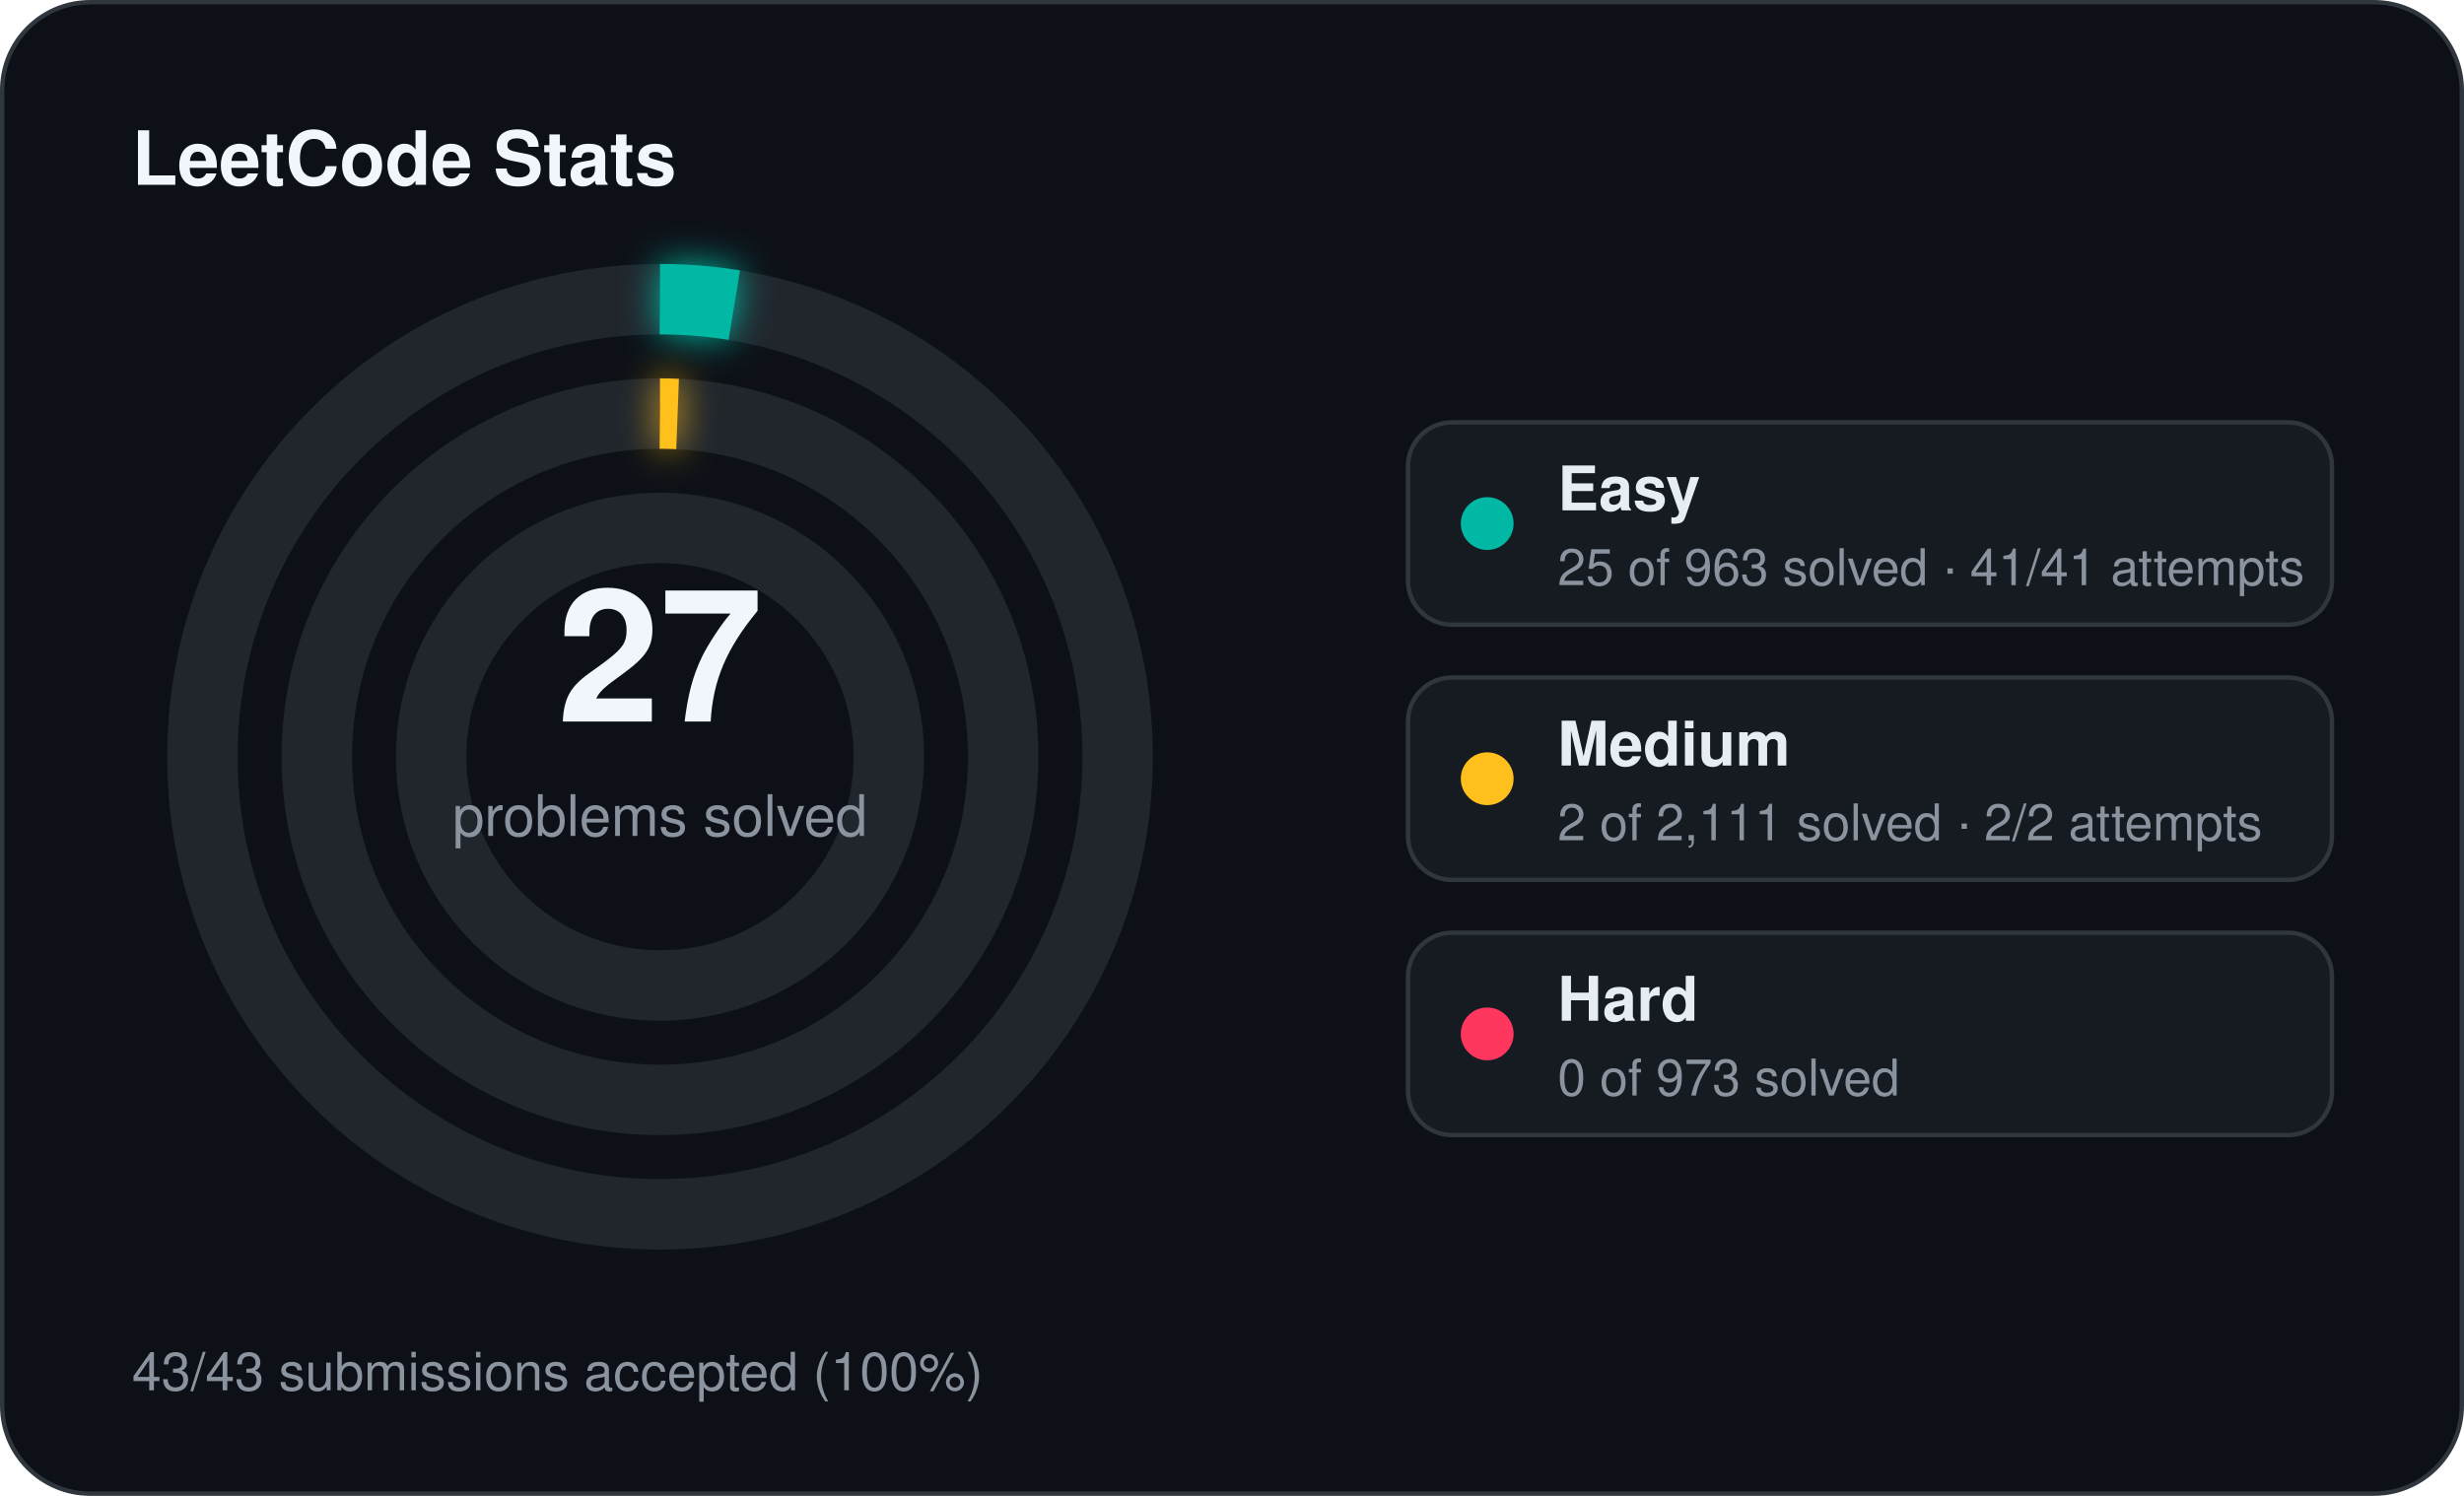
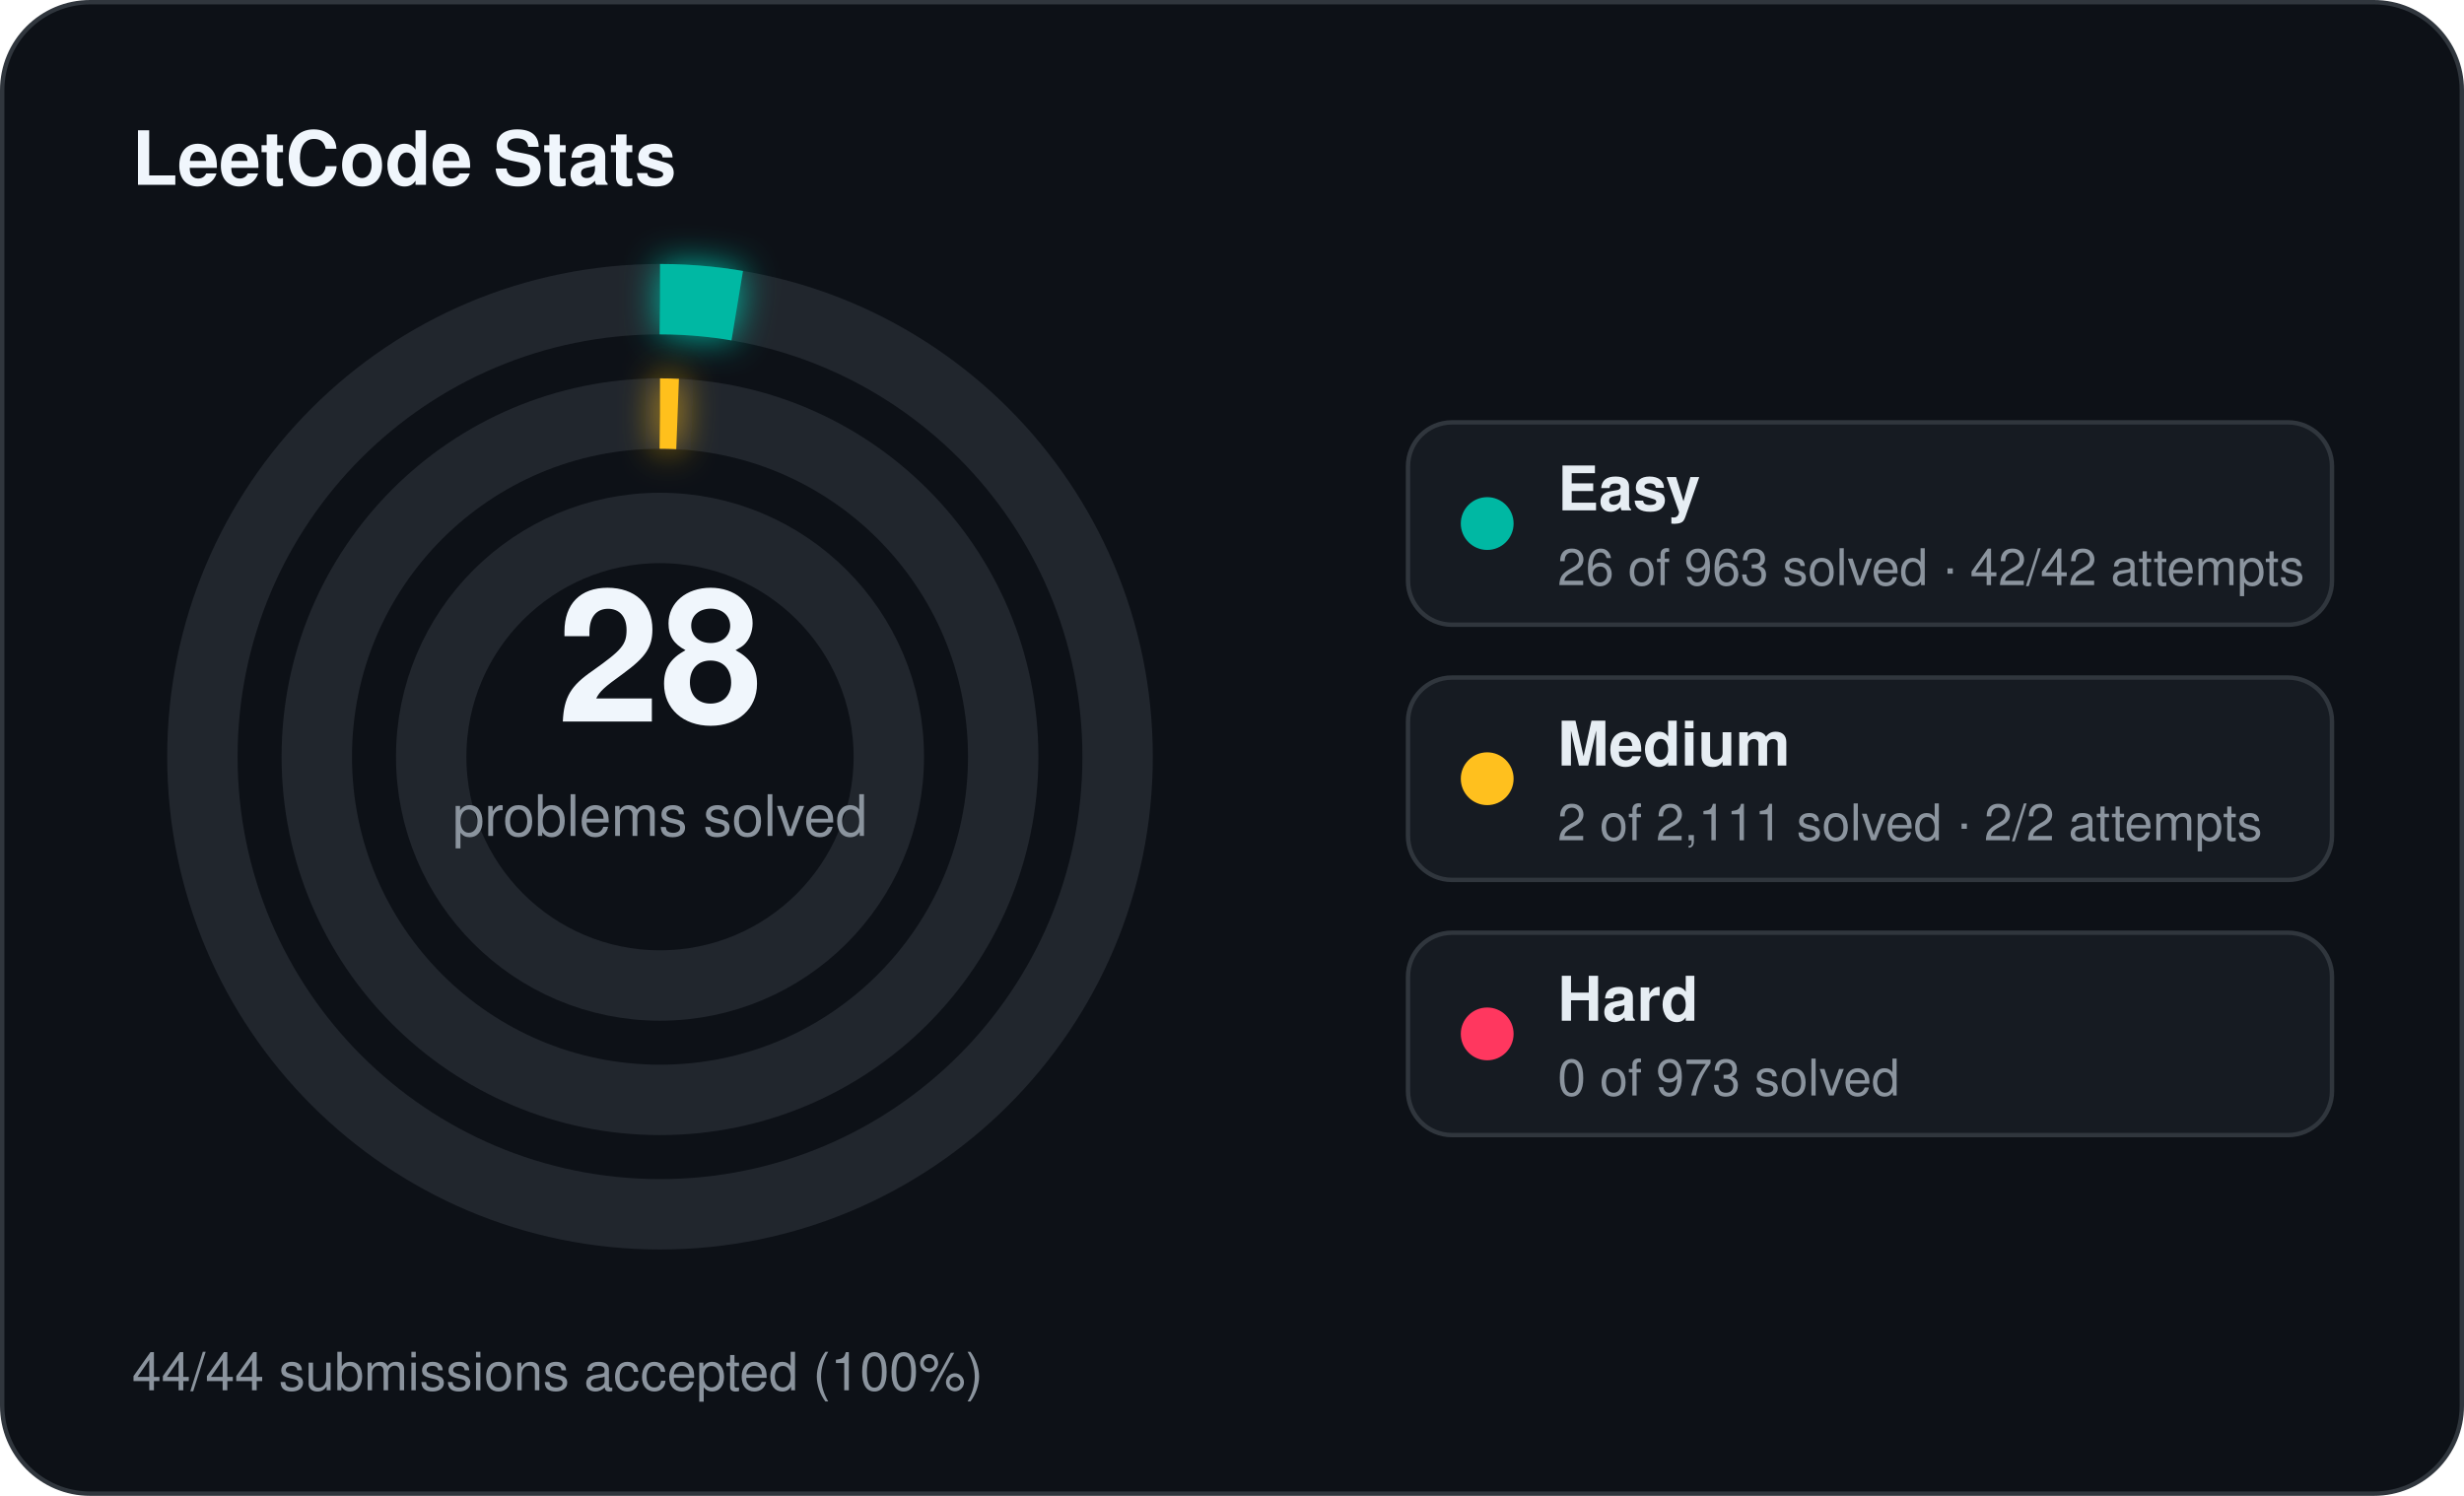
<svg xmlns="http://www.w3.org/2000/svg" width="560" height="340" viewBox="0 0 560 340">
  <defs>
    <filter id="stats-glow" x="-60%" y="-60%" width="220%" height="220%">
      <feGaussianBlur stdDeviation="4" result="blur" />
      <feMerge>
        <feMergeNode in="blur" />
        <feMergeNode in="SourceGraphic" />
      </feMerge>
    </filter>
  </defs>
  <rect x="0.5" y="0.5" width="559" height="339" rx="20" fill="#0d1117" stroke="#30363d" stroke-width="1" />
  <text x="30" y="42" fill="#f0f6fc" font-family="Segoe UI, Helvetica, Arial, sans-serif" font-size="17" font-weight="700">LeetCode Stats</text>
  <circle cx="150" cy="172" r="104" fill="none" stroke="#21262d" stroke-width="16" />
-   <circle cx="150" cy="172" r="104" fill="none" stroke="#00b8a3" stroke-width="16" stroke-linecap="butt" stroke-dasharray="16.96 653.45" transform="rotate(-90 150 172)" filter="url(#stats-glow)" />
+   <circle cx="150" cy="172" r="104" fill="none" stroke="#00b8a3" stroke-width="16" stroke-linecap="butt" stroke-dasharray="17.64 653.45" transform="rotate(-90 150 172)" filter="url(#stats-glow)" />
  <circle cx="150" cy="172" r="78" fill="none" stroke="#21262d" stroke-width="16" />
  <circle cx="150" cy="172" r="78" fill="none" stroke="#ffc01e" stroke-width="16" stroke-linecap="butt" stroke-dasharray="4.00 490.09" transform="rotate(-90 150 172)" filter="url(#stats-glow)" />
  <circle cx="150" cy="172" r="52" fill="none" stroke="#21262d" stroke-width="16" />
-   <text x="150" y="164" text-anchor="middle" fill="#f0f6fc" font-family="Segoe UI, Helvetica, Arial, sans-serif" font-size="42" font-weight="700">27</text>
+   <text x="150" y="164" text-anchor="middle" fill="#f0f6fc" font-family="Segoe UI, Helvetica, Arial, sans-serif" font-size="42" font-weight="700">28</text>
  <text x="150" y="190" text-anchor="middle" fill="#8b949e" font-family="Segoe UI, Helvetica, Arial, sans-serif" font-size="13">problems solved</text>
  <rect x="320" y="96" width="210" height="46" rx="10" fill="#161b22" stroke="#30363d" stroke-width="1" />
  <circle cx="338" cy="119" r="6" fill="#00b8a3" />
  <text x="354" y="116" fill="#e6edf3" font-family="Segoe UI, Helvetica, Arial, sans-serif" font-size="14" font-weight="600">Easy</text>
-   <text x="354" y="133" fill="#8b949e" font-family="Segoe UI, Helvetica, Arial, sans-serif" font-size="11.5">25 of 963 solved · 41/41 attempts</text>
+   <text x="354" y="133" fill="#8b949e" font-family="Segoe UI, Helvetica, Arial, sans-serif" font-size="11.5">26 of 963 solved · 42/42 attempts</text>
  <rect x="320" y="154" width="210" height="46" rx="10" fill="#161b22" stroke="#30363d" stroke-width="1" />
  <circle cx="338" cy="177" r="6" fill="#ffc01e" />
  <text x="354" y="174" fill="#e6edf3" font-family="Segoe UI, Helvetica, Arial, sans-serif" font-size="14" font-weight="600">Medium</text>
  <text x="354" y="191" fill="#8b949e" font-family="Segoe UI, Helvetica, Arial, sans-serif" font-size="11.5">2 of 2,111 solved · 2/2 attempts</text>
  <rect x="320" y="212" width="210" height="46" rx="10" fill="#161b22" stroke="#30363d" stroke-width="1" />
  <circle cx="338" cy="235" r="6" fill="#ff375f" />
  <text x="354" y="232" fill="#e6edf3" font-family="Segoe UI, Helvetica, Arial, sans-serif" font-size="14" font-weight="600">Hard</text>
  <text x="354" y="249" fill="#8b949e" font-family="Segoe UI, Helvetica, Arial, sans-serif" font-size="11.5">0 of 973 solved</text>
-   <text x="30" y="316" fill="#8b949e" font-family="Segoe UI, Helvetica, Arial, sans-serif" font-size="12">43/43 submissions accepted (100%)</text>
+   <text x="30" y="316" fill="#8b949e" font-family="Segoe UI, Helvetica, Arial, sans-serif" font-size="12">44/44 submissions accepted (100%)</text>
</svg>
